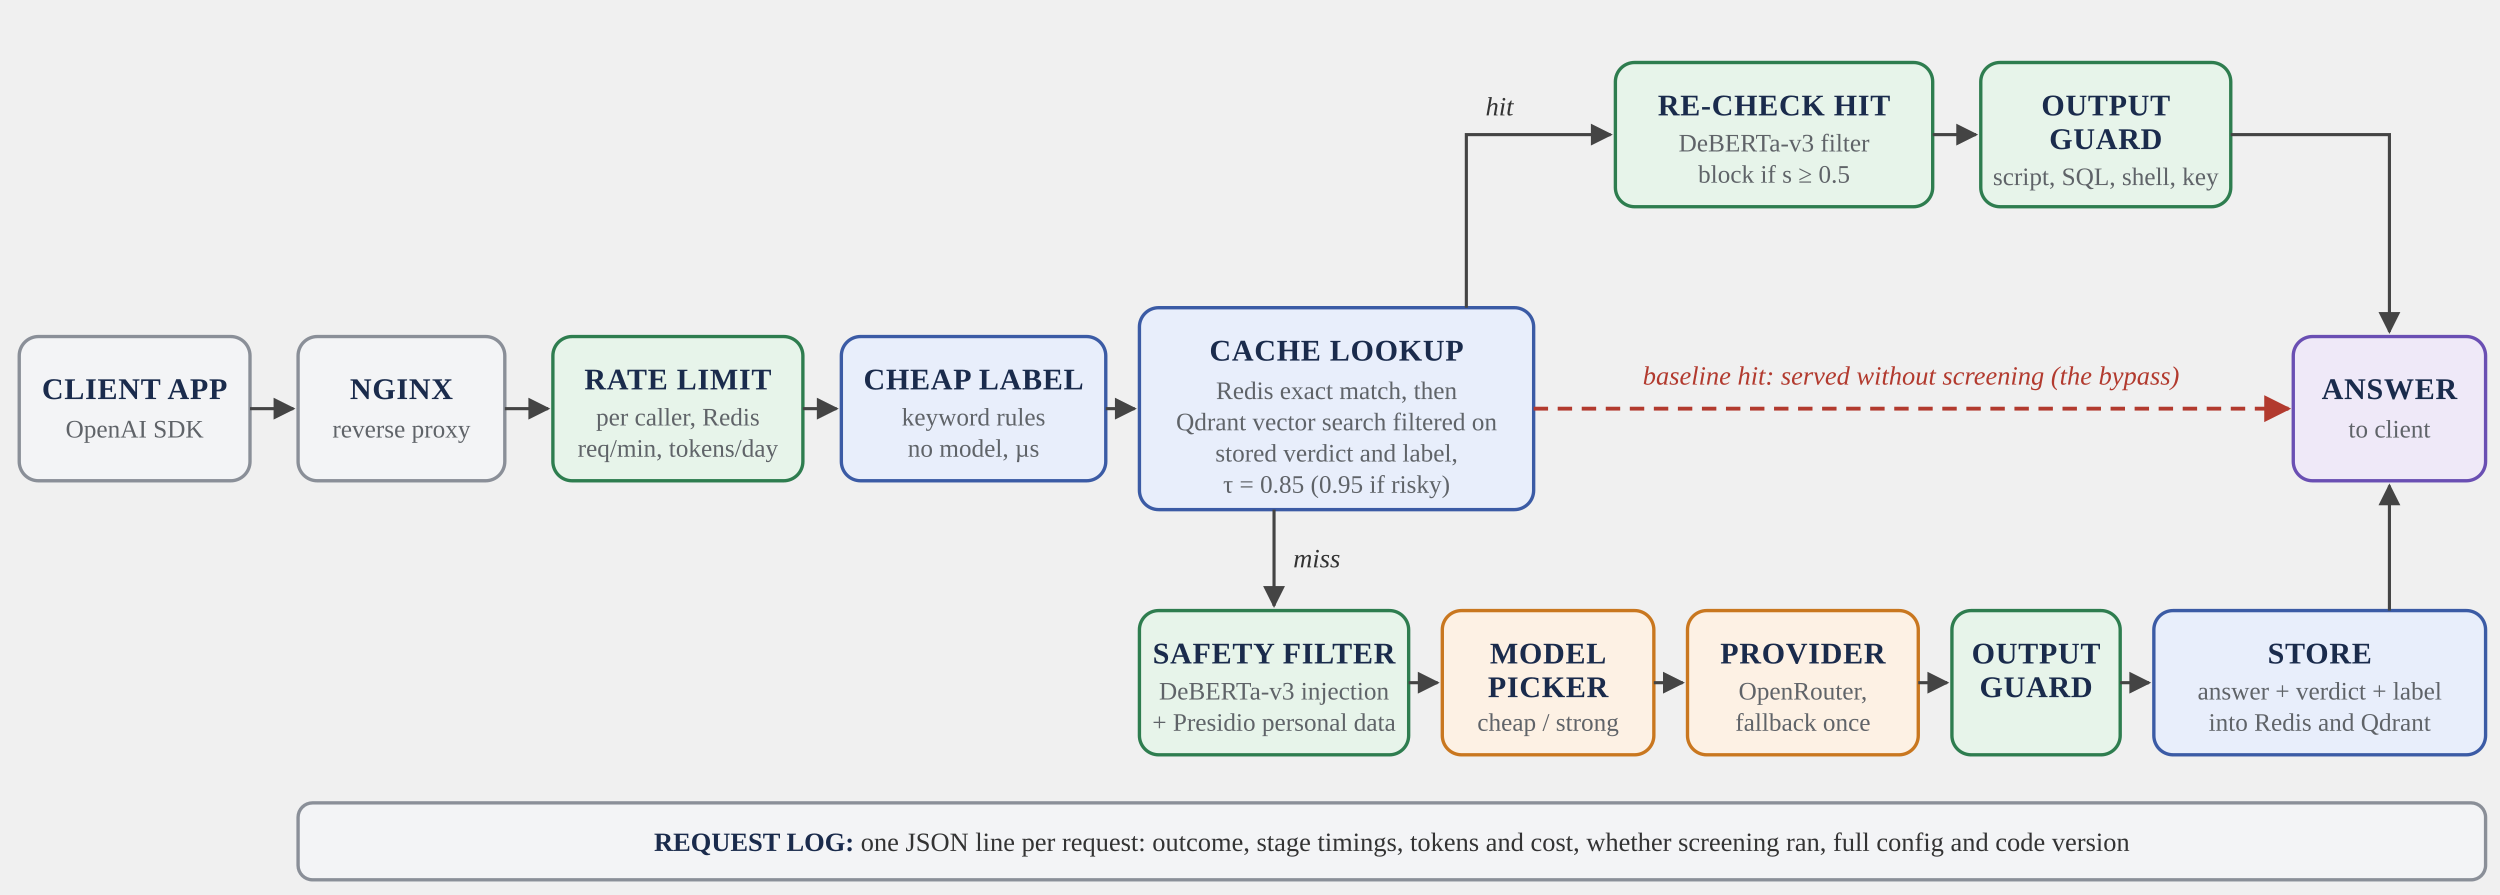
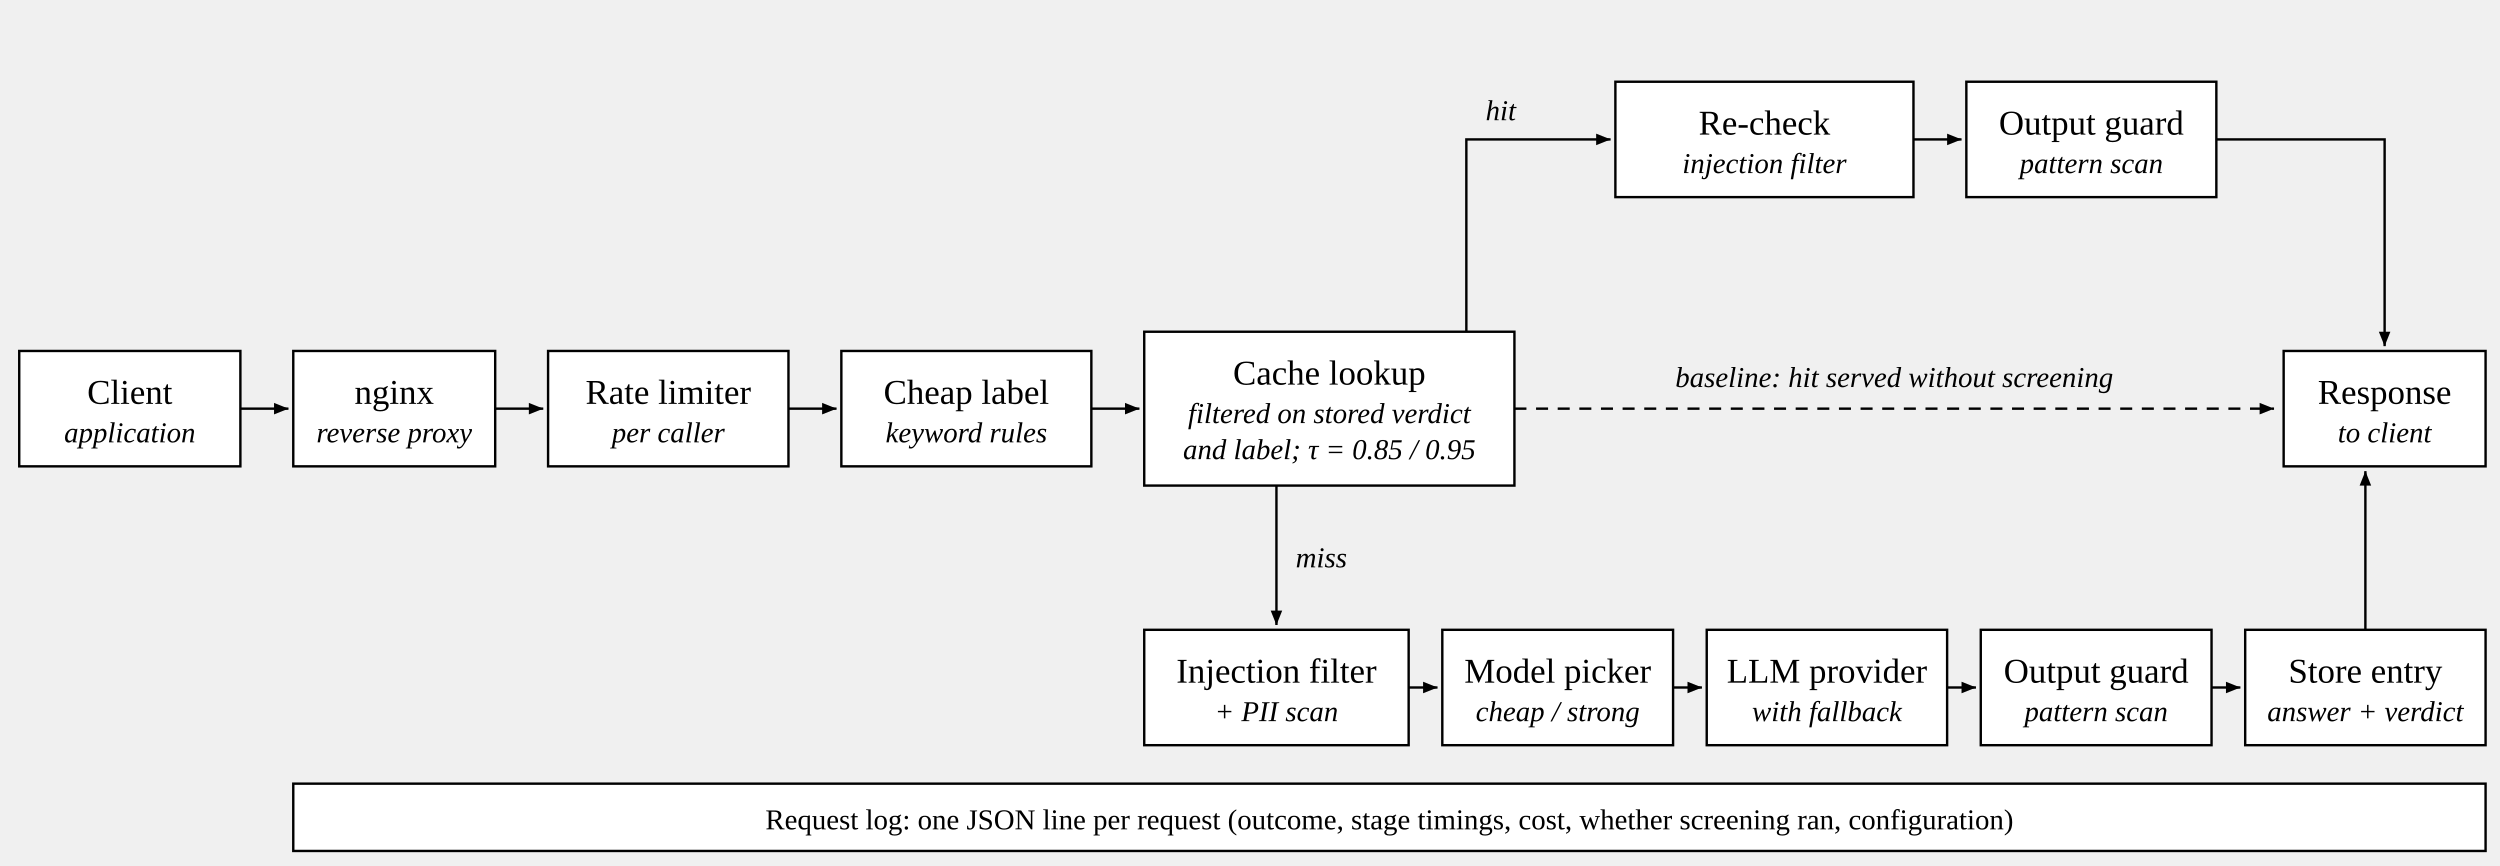
- <svg xmlns="http://www.w3.org/2000/svg" viewBox="0 0 1040 372" font-family="Times New Roman, Times, serif">
+ <svg xmlns="http://www.w3.org/2000/svg" viewBox="0 0 1040 360" font-family="Times New Roman, Times, serif">
  <defs>
-     <marker id="a" viewBox="0 0 10 10" refX="9" refY="5" markerWidth="7" markerHeight="7" orient="auto-start-reverse">
-       <path d="M0,0 L10,5 L0,10 z" fill="#444" />
-     </marker>
-     <marker id="ar" viewBox="0 0 10 10" refX="9" refY="5" markerWidth="7" markerHeight="7" orient="auto-start-reverse">
-       <path d="M0,0 L10,5 L0,10 z" fill="#b23a2e" />
+     <marker id="a" viewBox="0 0 10 10" refX="10" refY="5" markerWidth="6" markerHeight="6" orient="auto-start-reverse">
+       <path d="M0,1 L10,5 L0,9 z" fill="#000" />
    </marker>
    <style>
-       .dg-t { font-size: 12.5px; font-weight: bold; fill: #1a2b4c; text-anchor: middle; letter-spacing: 0.3px; }
-       .dg-s { font-size: 10.5px; fill: #5f6368; text-anchor: middle; }
-       .dg-l { font-size: 11px; fill: #333; font-style: italic; }
-       .dg-blue rect { fill: #e8eefb; stroke: #3b5ba5; }
-       .dg-green rect { fill: #e7f4ea; stroke: #2e7d4f; }
-       .dg-orange rect { fill: #fdf1e4; stroke: #c9771f; }
-       .dg-purple rect { fill: #efe9f8; stroke: #6a4fb3; }
-       .dg-grey rect { fill: #f3f4f6; stroke: #8a8f98; }
-       .dg-box rect, g[class^="dg-"] rect { stroke-width: 1.4; }
-       .dg-arrow { stroke: #444; stroke-width: 1.3; fill: none; marker-end: url(#a); }
+       .dg-box { fill: #fff; stroke: #000; stroke-width: 1; }
+       .dg-t { font-size: 14.5px; fill: #000; text-anchor: middle; }
+       .dg-s { font-size: 12px; fill: #000; text-anchor: middle; font-style: italic; }
+       .dg-l { font-size: 12px; fill: #000; font-style: italic; }
+       .dg-arrow { stroke: #000; stroke-width: 1; fill: none; marker-end: url(#a); }
    </style>
  </defs>
-   <g class="dg-grey">
-     <rect x="8" y="140" width="96" height="60" rx="8" />
-   </g>
-   <text class="dg-t" x="56" y="166">CLIENT APP</text>
-   <text class="dg-s" x="56" y="182">OpenAI SDK</text>
-   <g class="dg-grey">
-     <rect x="124" y="140" width="86" height="60" rx="8" />
-   </g>
-   <text class="dg-t" x="167" y="166">NGINX</text>
-   <text class="dg-s" x="167" y="182">reverse proxy</text>
-   <g class="dg-green">
-     <rect x="230" y="140" width="104" height="60" rx="8" />
-   </g>
-   <text class="dg-t" x="282" y="162">RATE LIMIT</text>
-   <text class="dg-s" x="282" y="177">per caller, Redis</text>
-   <text class="dg-s" x="282" y="190">req/min, tokens/day</text>
-   <g class="dg-blue">
-     <rect x="350" y="140" width="110" height="60" rx="8" />
-   </g>
-   <text class="dg-t" x="405" y="162">CHEAP LABEL</text>
-   <text class="dg-s" x="405" y="177">keyword rules</text>
-   <text class="dg-s" x="405" y="190">no model, µs</text>
-   <g class="dg-blue">
-     <rect x="474" y="128" width="164" height="84" rx="8" />
-   </g>
-   <text class="dg-t" x="556" y="150">CACHE LOOKUP</text>
-   <text class="dg-s" x="556" y="166">Redis exact match, then</text>
-   <text class="dg-s" x="556" y="179">Qdrant vector search filtered on</text>
-   <text class="dg-s" x="556" y="192">stored verdict and label,</text>
-   <text class="dg-s" x="556" y="205">τ = 0.85 (0.95 if risky)</text>
-   <g class="dg-green">
-     <rect x="672" y="26" width="132" height="60" rx="8" />
-   </g>
-   <text class="dg-t" x="738" y="48">RE-CHECK HIT</text>
-   <text class="dg-s" x="738" y="63">DeBERTa-v3 filter</text>
-   <text class="dg-s" x="738" y="76">block if s ≥ 0.5</text>
-   <g class="dg-green">
-     <rect x="824" y="26" width="104" height="60" rx="8" />
-   </g>
-   <text class="dg-t" x="876" y="48">OUTPUT</text>
-   <text class="dg-t" x="876" y="62">GUARD</text>
-   <text class="dg-s" x="876" y="77">script, SQL, shell, key</text>
-   <g class="dg-purple">
-     <rect x="954" y="140" width="80" height="60" rx="8" />
-   </g>
-   <text class="dg-t" x="994" y="166">ANSWER</text>
-   <text class="dg-s" x="994" y="182">to client</text>
-   <g class="dg-green">
-     <rect x="474" y="254" width="112" height="60" rx="8" />
-   </g>
-   <text class="dg-t" x="530" y="276">SAFETY FILTER</text>
-   <text class="dg-s" x="530" y="291">DeBERTa-v3 injection</text>
-   <text class="dg-s" x="530" y="304">+ Presidio personal data</text>
-   <g class="dg-orange">
-     <rect x="600" y="254" width="88" height="60" rx="8" />
-   </g>
-   <text class="dg-t" x="644" y="276">MODEL</text>
-   <text class="dg-t" x="644" y="290">PICKER</text>
-   <text class="dg-s" x="644" y="304">cheap / strong</text>
-   <g class="dg-orange">
-     <rect x="702" y="254" width="96" height="60" rx="8" />
-   </g>
-   <text class="dg-t" x="750" y="276">PROVIDER</text>
-   <text class="dg-s" x="750" y="291">OpenRouter,</text>
-   <text class="dg-s" x="750" y="304">fallback once</text>
-   <g class="dg-green">
-     <rect x="812" y="254" width="70" height="60" rx="8" />
-   </g>
-   <text class="dg-t" x="847" y="276">OUTPUT</text>
-   <text class="dg-t" x="847" y="290">GUARD</text>
-   <g class="dg-blue">
-     <rect x="896" y="254" width="138" height="60" rx="8" />
-   </g>
-   <text class="dg-t" x="965" y="276">STORE</text>
-   <text class="dg-s" x="965" y="291">answer + verdict + label</text>
-   <text class="dg-s" x="965" y="304">into Redis and Qdrant</text>
-   <path class="dg-arrow" d="M104,170 H122" />
-   <path class="dg-arrow" d="M210,170 H228" />
-   <path class="dg-arrow" d="M334,170 H348" />
-   <path class="dg-arrow" d="M460,170 H472" />
-   <path class="dg-arrow" d="M610,128 V56 H670" />
-   <text class="dg-l" x="618" y="48">hit</text>
-   <path class="dg-arrow" d="M804,56 H822" />
-   <path class="dg-arrow" d="M928,56 H994 V138" />
-   <path class="dg-arrow" d="M530,212 V252" />
-   <text class="dg-l" x="538" y="236">miss</text>
-   <path class="dg-arrow" d="M586,284 H598" />
-   <path class="dg-arrow" d="M688,284 H700" />
-   <path class="dg-arrow" d="M798,284 H810" />
-   <path class="dg-arrow" d="M882,284 H894" />
-   <path class="dg-arrow" d="M994,254 V202" />
-   <path d="M638,170 H952" stroke="#b23a2e" stroke-width="1.6" stroke-dasharray="6 4" fill="none" marker-end="url(#ar)" />
-   <text x="795" y="160" font-size="11px" fill="#b23a2e" text-anchor="middle" font-style="italic">baseline hit: served without screening (the bypass)</text>
-   <g class="dg-grey">
-     <rect x="124" y="334" width="910" height="32" rx="6" />
-   </g>
-   <text x="579" y="354" font-size="11px" fill="#333" text-anchor="middle">
-     <tspan font-weight="bold" fill="#1a2b4c">REQUEST LOG:</tspan>  one JSON line per request: outcome, stage timings, tokens and cost, whether screening ran, full config and code version</text>
+   <rect class="dg-box" x="8" y="146" width="92" height="48" />
+   <text class="dg-t" x="54" y="168">Client</text>
+   <text class="dg-s" x="54" y="184">application</text>
+   <rect class="dg-box" x="122" y="146" width="84" height="48" />
+   <text class="dg-t" x="164" y="168">nginx</text>
+   <text class="dg-s" x="164" y="184">reverse proxy</text>
+   <rect class="dg-box" x="228" y="146" width="100" height="48" />
+   <text class="dg-t" x="278" y="168">Rate limiter</text>
+   <text class="dg-s" x="278" y="184">per caller</text>
+   <rect class="dg-box" x="350" y="146" width="104" height="48" />
+   <text class="dg-t" x="402" y="168">Cheap label</text>
+   <text class="dg-s" x="402" y="184">keyword rules</text>
+   <rect class="dg-box" x="476" y="138" width="154" height="64" />
+   <text class="dg-t" x="553" y="160">Cache lookup</text>
+   <text class="dg-s" x="553" y="176">filtered on stored verdict</text>
+   <text class="dg-s" x="553" y="191">and label; τ = 0.85 / 0.95</text>
+   <rect class="dg-box" x="672" y="34" width="124" height="48" />
+   <text class="dg-t" x="734" y="56">Re-check</text>
+   <text class="dg-s" x="734" y="72">injection filter</text>
+   <rect class="dg-box" x="818" y="34" width="104" height="48" />
+   <text class="dg-t" x="870" y="56">Output guard</text>
+   <text class="dg-s" x="870" y="72">pattern scan</text>
+   <rect class="dg-box" x="950" y="146" width="84" height="48" />
+   <text class="dg-t" x="992" y="168">Response</text>
+   <text class="dg-s" x="992" y="184">to client</text>
+   <rect class="dg-box" x="476" y="262" width="110" height="48" />
+   <text class="dg-t" x="531" y="284">Injection filter</text>
+   <text class="dg-s" x="531" y="300">+ PII scan</text>
+   <rect class="dg-box" x="600" y="262" width="96" height="48" />
+   <text class="dg-t" x="648" y="284">Model picker</text>
+   <text class="dg-s" x="648" y="300">cheap / strong</text>
+   <rect class="dg-box" x="710" y="262" width="100" height="48" />
+   <text class="dg-t" x="760" y="284">LLM provider</text>
+   <text class="dg-s" x="760" y="300">with fallback</text>
+   <rect class="dg-box" x="824" y="262" width="96" height="48" />
+   <text class="dg-t" x="872" y="284">Output guard</text>
+   <text class="dg-s" x="872" y="300">pattern scan</text>
+   <rect class="dg-box" x="934" y="262" width="100" height="48" />
+   <text class="dg-t" x="984" y="284">Store entry</text>
+   <text class="dg-s" x="984" y="300">answer + verdict</text>
+   <path class="dg-arrow" d="M100,170 H120" />
+   <path class="dg-arrow" d="M206,170 H226" />
+   <path class="dg-arrow" d="M328,170 H348" />
+   <path class="dg-arrow" d="M454,170 H474" />
+   <path class="dg-arrow" d="M610,138 V58 H670" />
+   <text class="dg-l" x="618" y="50">hit</text>
+   <path class="dg-arrow" d="M796,58 H816" />
+   <path class="dg-arrow" d="M922,58 H992 V144" />
+   <path class="dg-arrow" d="M531,202 V260" />
+   <text class="dg-l" x="539" y="236">miss</text>
+   <path class="dg-arrow" d="M586,286 H598" />
+   <path class="dg-arrow" d="M696,286 H708" />
+   <path class="dg-arrow" d="M810,286 H822" />
+   <path class="dg-arrow" d="M920,286 H932" />
+   <path class="dg-arrow" d="M984,262 V196" />
+   <path d="M630,170 H946" stroke="#000" stroke-width="1" stroke-dasharray="5 4" fill="none" marker-end="url(#a)" />
+   <text class="dg-l" x="788" y="161" text-anchor="middle">baseline: hit served without screening</text>
+   <rect class="dg-box" x="122" y="326" width="912" height="28" />
+   <text x="578" y="345" font-size="12px" text-anchor="middle">Request log: one JSON line per request (outcome, stage timings, cost, whether screening ran, configuration)</text>
</svg>
